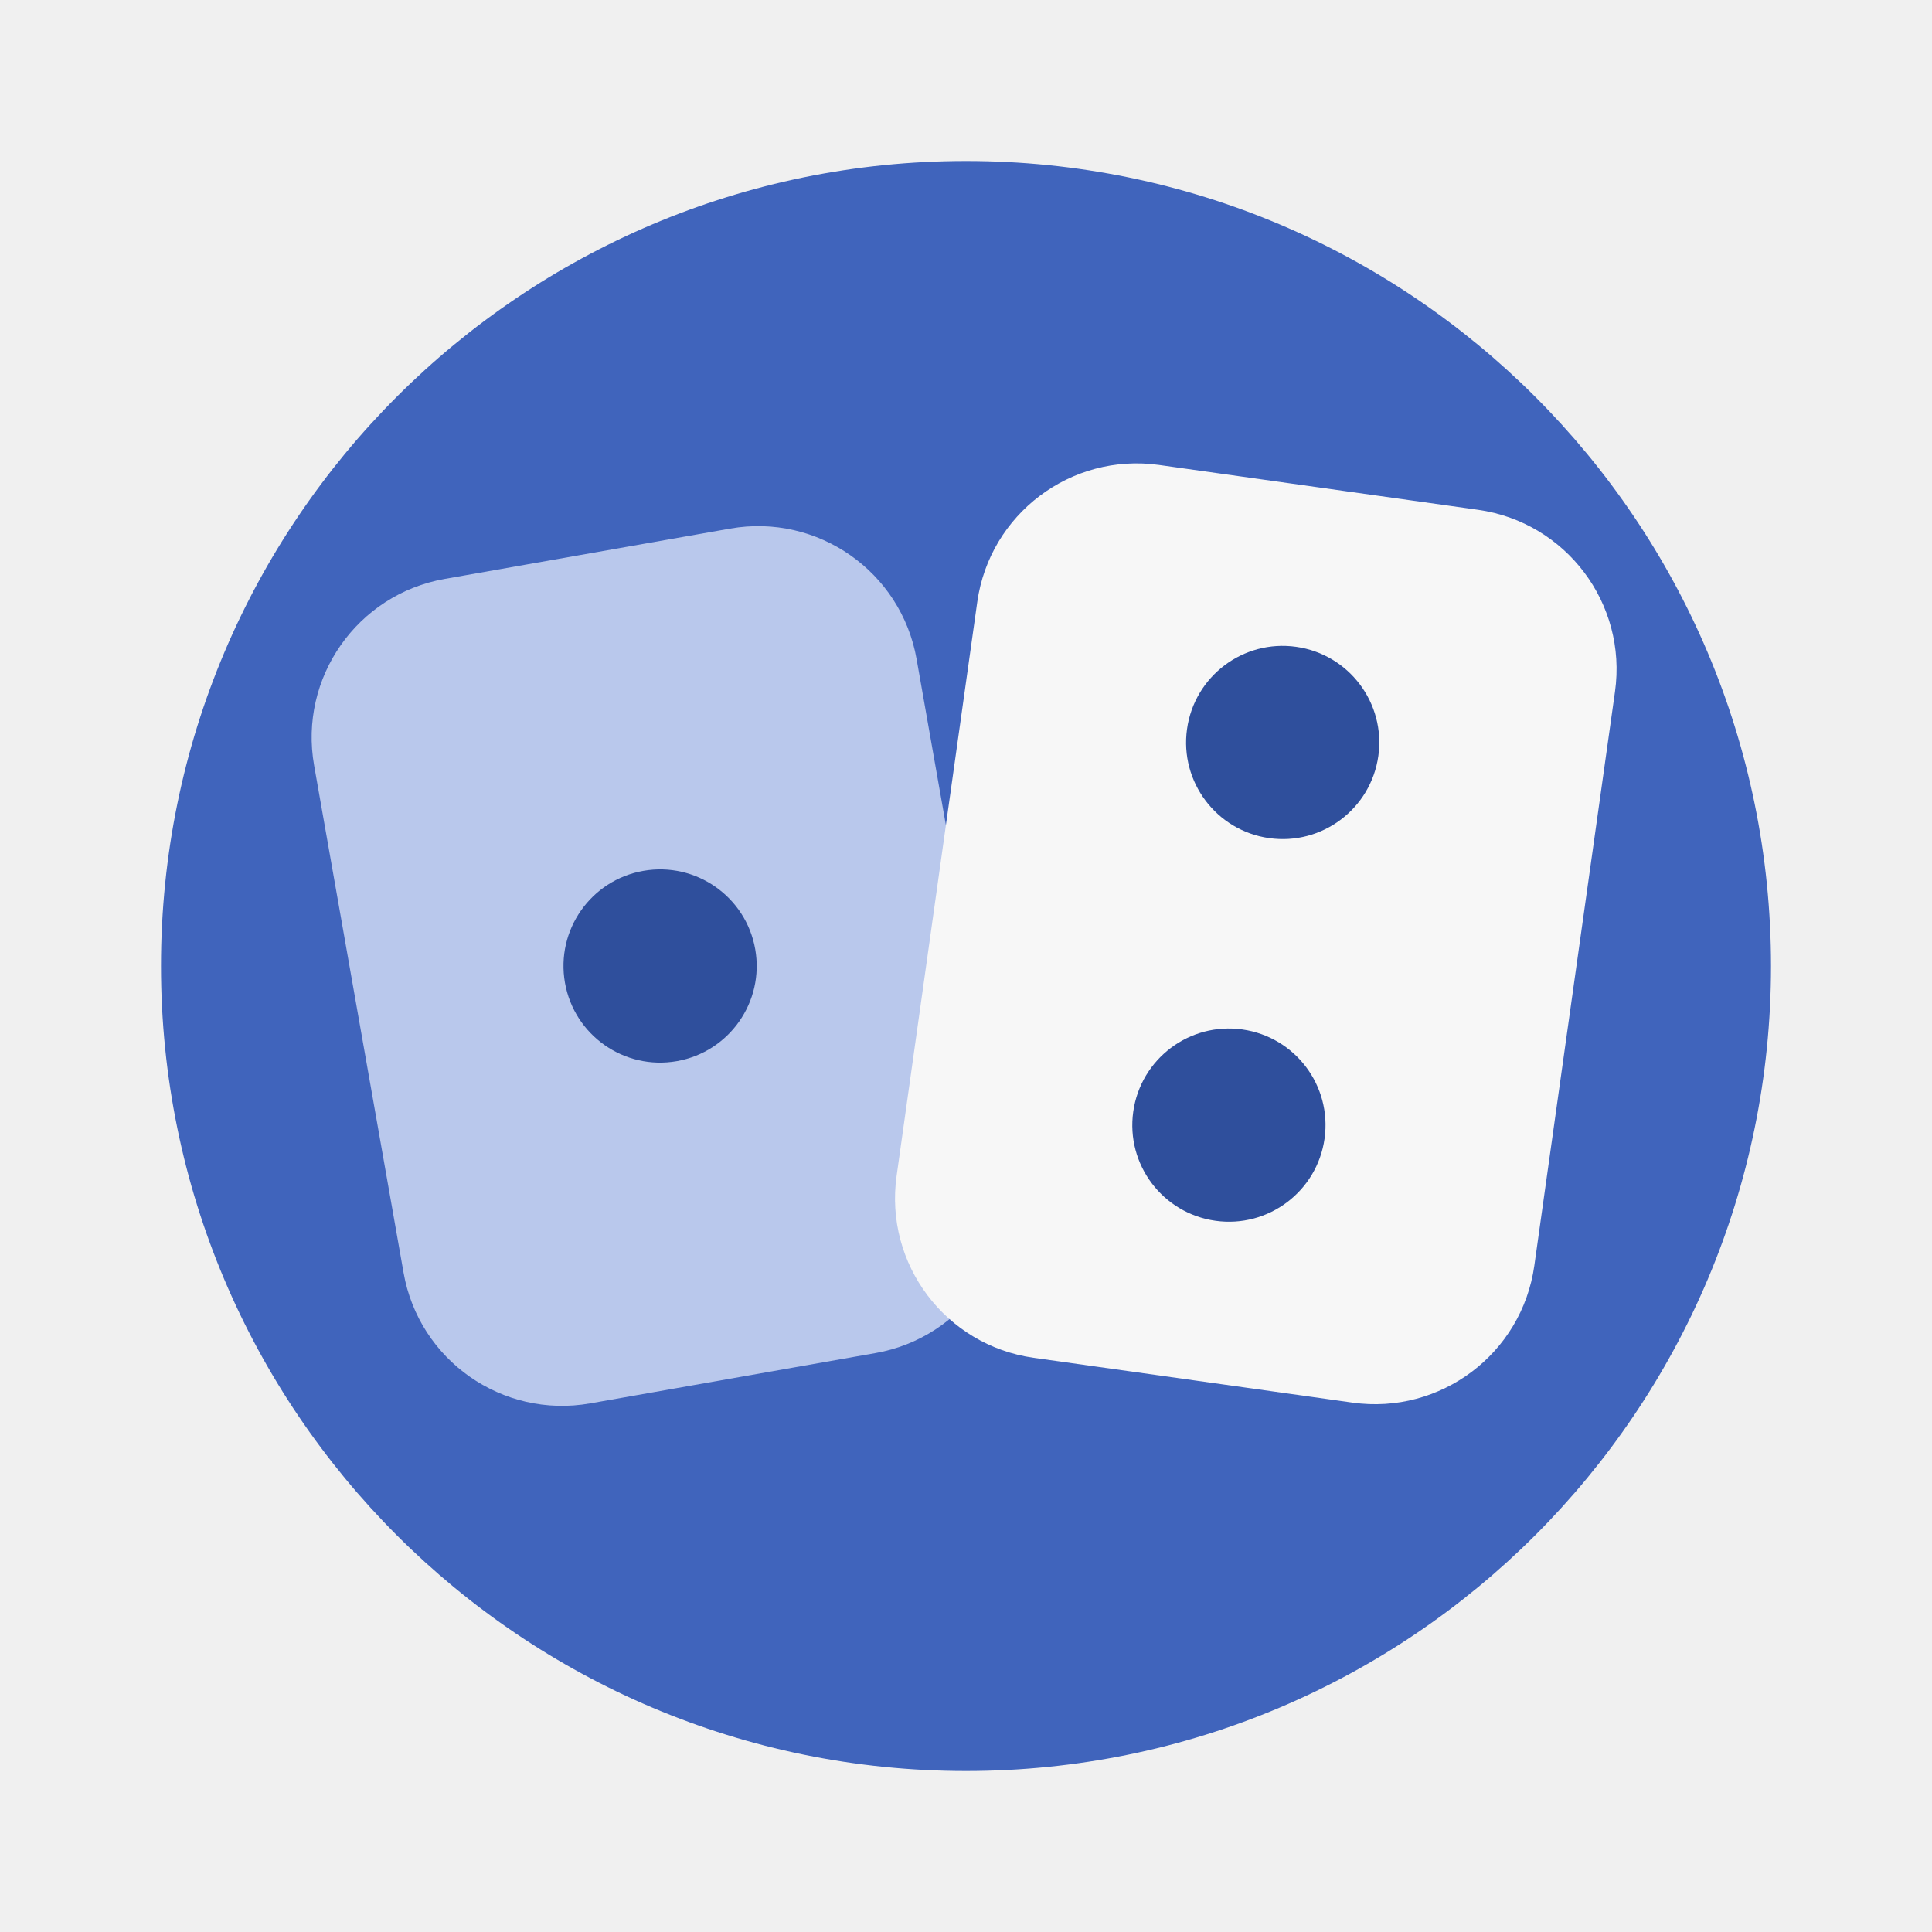
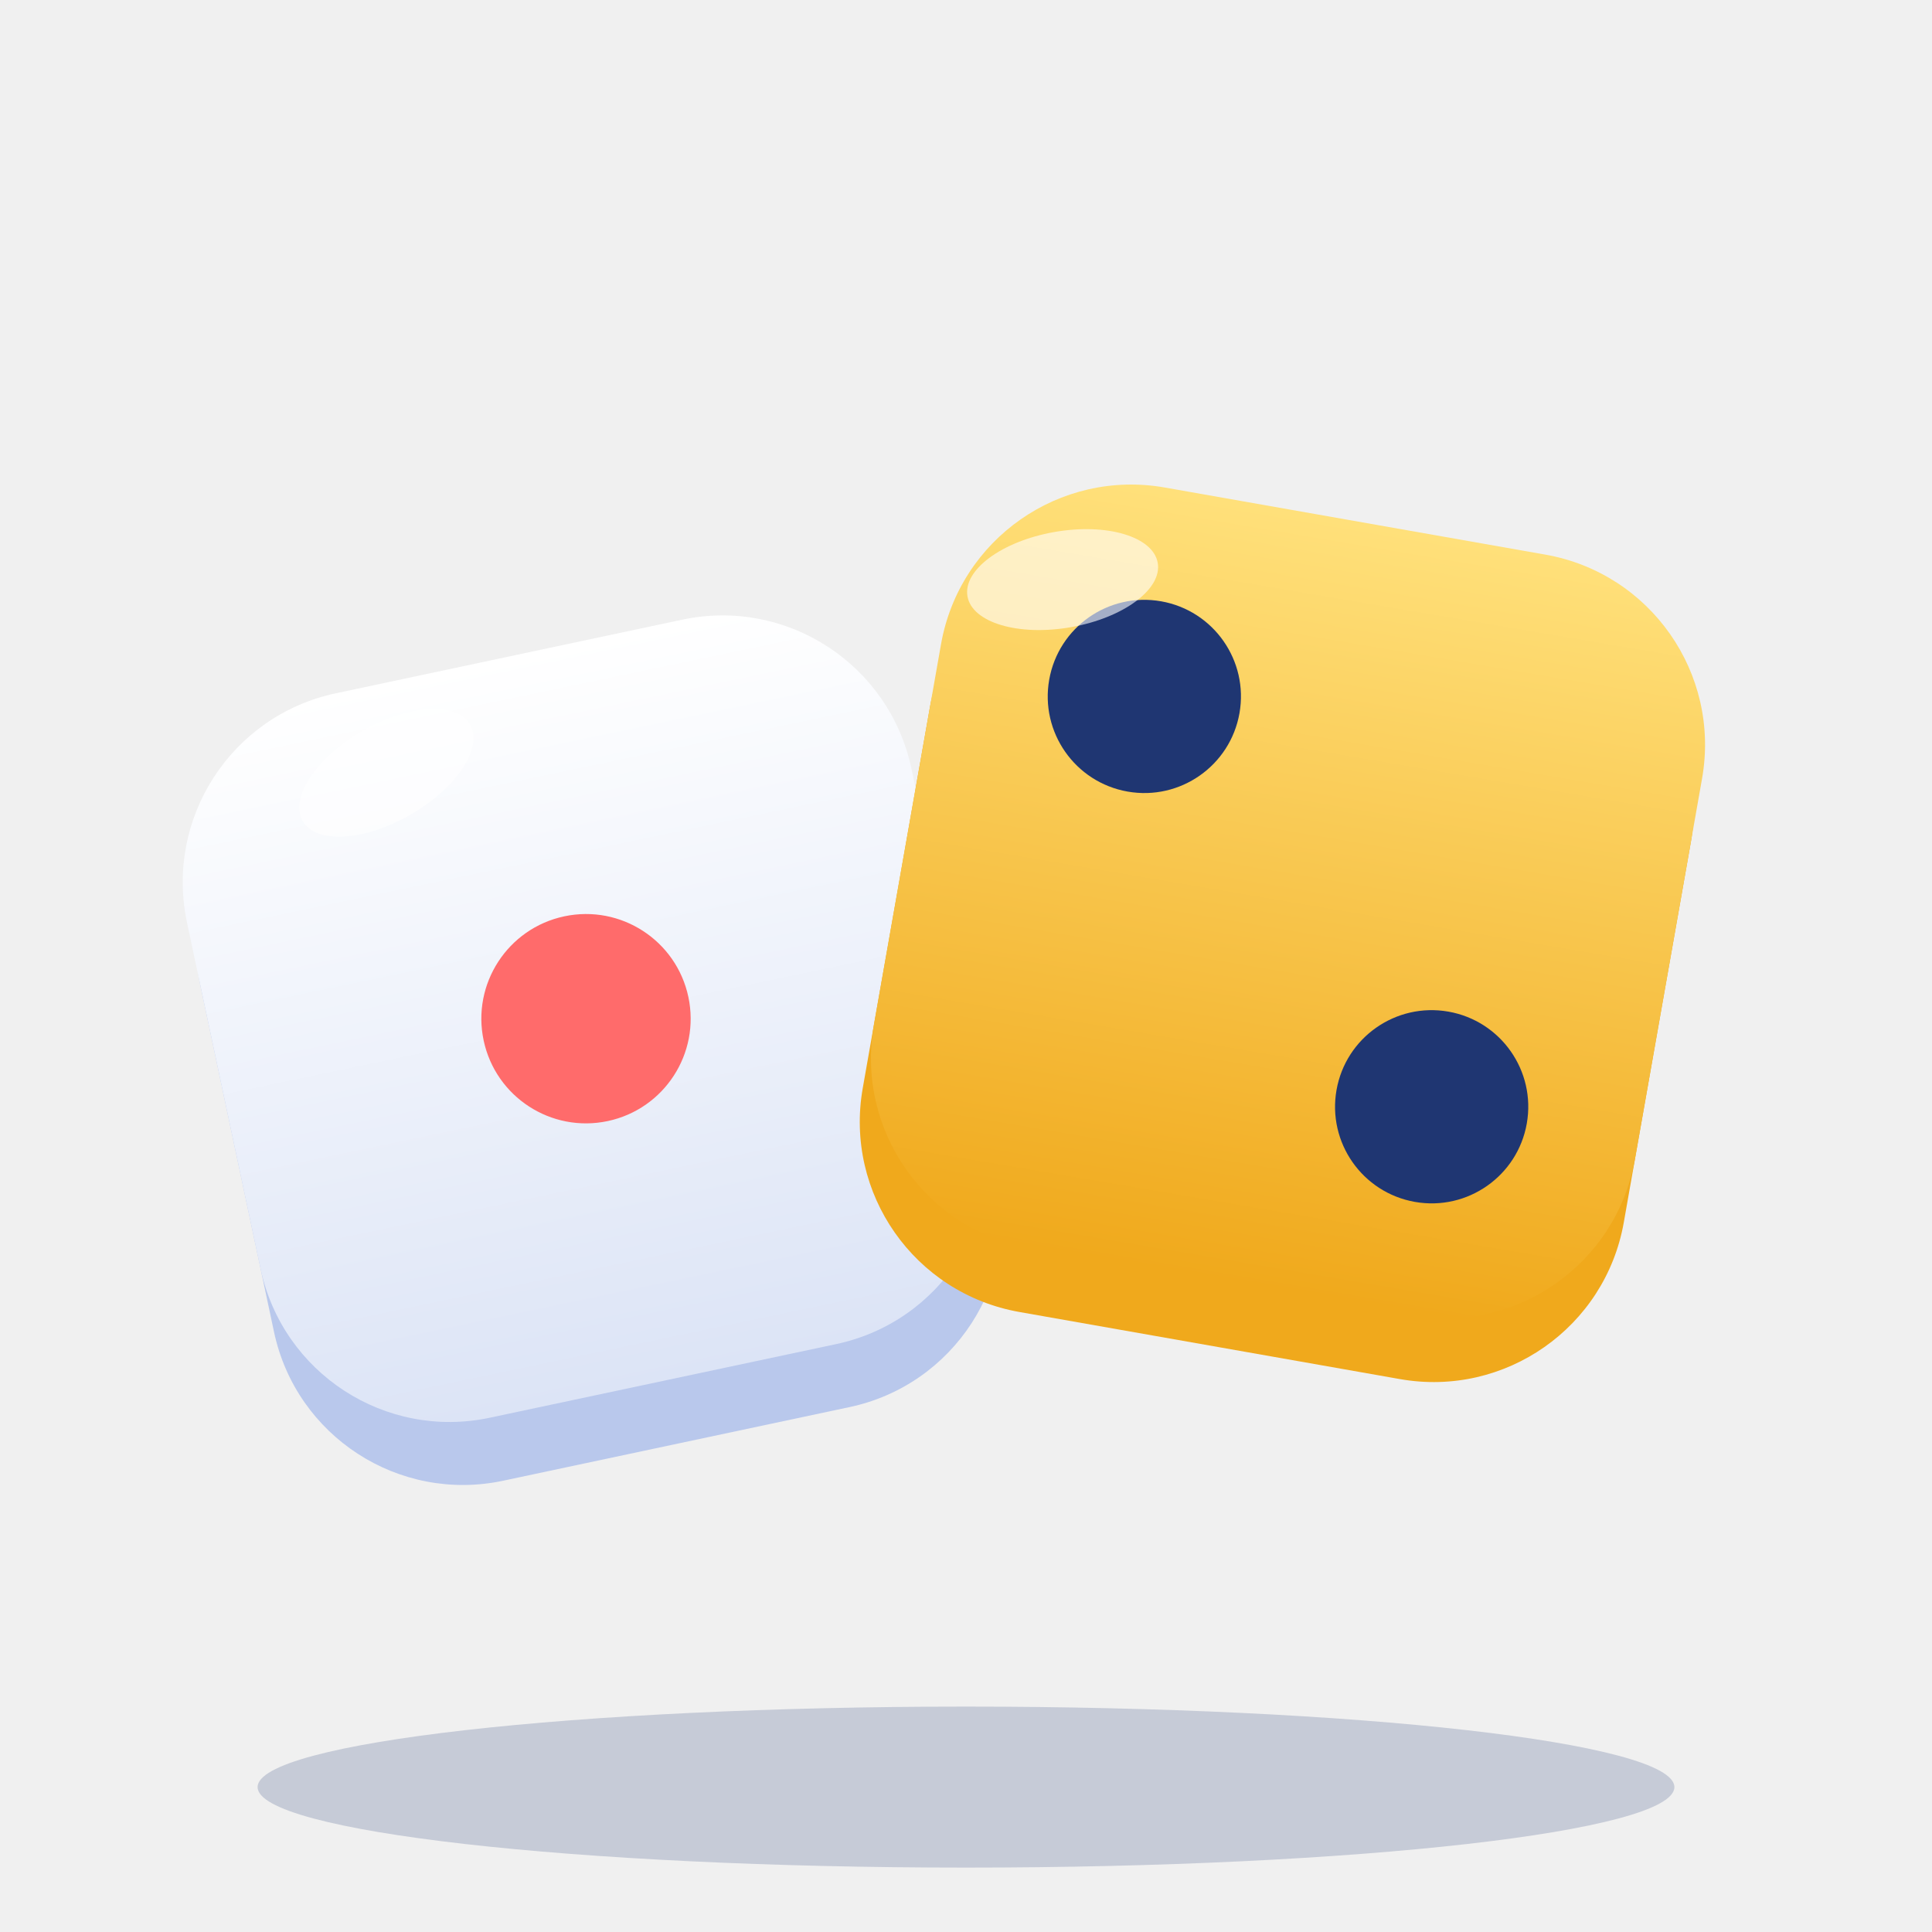
<svg xmlns="http://www.w3.org/2000/svg" viewBox="0 0 120 120" width="120" height="120">
-   <circle cx="60" cy="60" r="50" fill="#4064BC" />
-   <rect x="22" y="34" width="38" height="52" rx="10" fill="#B9C8EC" transform="rotate(-10 41 60)" />
-   <circle cx="41" cy="60" r="6" fill="#2F4F9C" transform="rotate(-10 41 60)" />
-   <rect x="58" y="30" width="40" height="56" rx="10" fill="#F7F7F7" transform="rotate(8 78 58)" />
-   <circle cx="78" cy="46" r="6" fill="#2F4F9C" transform="rotate(8 78 58)" />
-   <circle cx="78" cy="70" r="6" fill="#2F4F9C" transform="rotate(8 78 58)" />
+   <defs>
+     <linearGradient id="d1" x1="0" y1="0" x2="0" y2="1">
+       <stop offset="0" stop-color="#FFFFFF" />
+       <stop offset="1" stop-color="#DCE4F6" />
+     </linearGradient>
+     <linearGradient id="d2" x1="0" y1="0" x2="0" y2="1">
+       <stop offset="0" stop-color="#FFE07A" />
+       <stop offset="1" stop-color="#F0A91C" />
+     </linearGradient>
+   </defs>
+   <ellipse cx="60" cy="111" rx="44" ry="5" fill="#1F3672" opacity="0.2" />
+   <g transform="rotate(-12 38 66)">
+     <rect x="14" y="44" width="46" height="46" rx="12" fill="#B9C8EC" />
+     <rect x="14" y="40" width="46" height="46" rx="12" fill="url(#d1)" />
+     <circle cx="37" cy="63" r="6.5" fill="#FF6B6B" />
+   </g>
+   <g transform="rotate(10 80 56)">
+     <rect x="56" y="36" width="48" height="48" rx="12" fill="#F0A91C" />
+     <rect x="56" y="32" width="48" height="48" rx="12" fill="url(#d2)" />
+     <circle cx="69" cy="45" r="6" fill="#1F3672" />
+     <circle cx="91" cy="67" r="6" fill="#1F3672" />
+   </g>
+   <ellipse cx="24" cy="48" rx="6" ry="3" fill="#FFFFFF" opacity="0.6" transform="rotate(-30 24 48)" />
+   <ellipse cx="66" cy="36" rx="6" ry="3" fill="#FFFFFF" opacity="0.6" transform="rotate(-10 66 36)" />
</svg>
